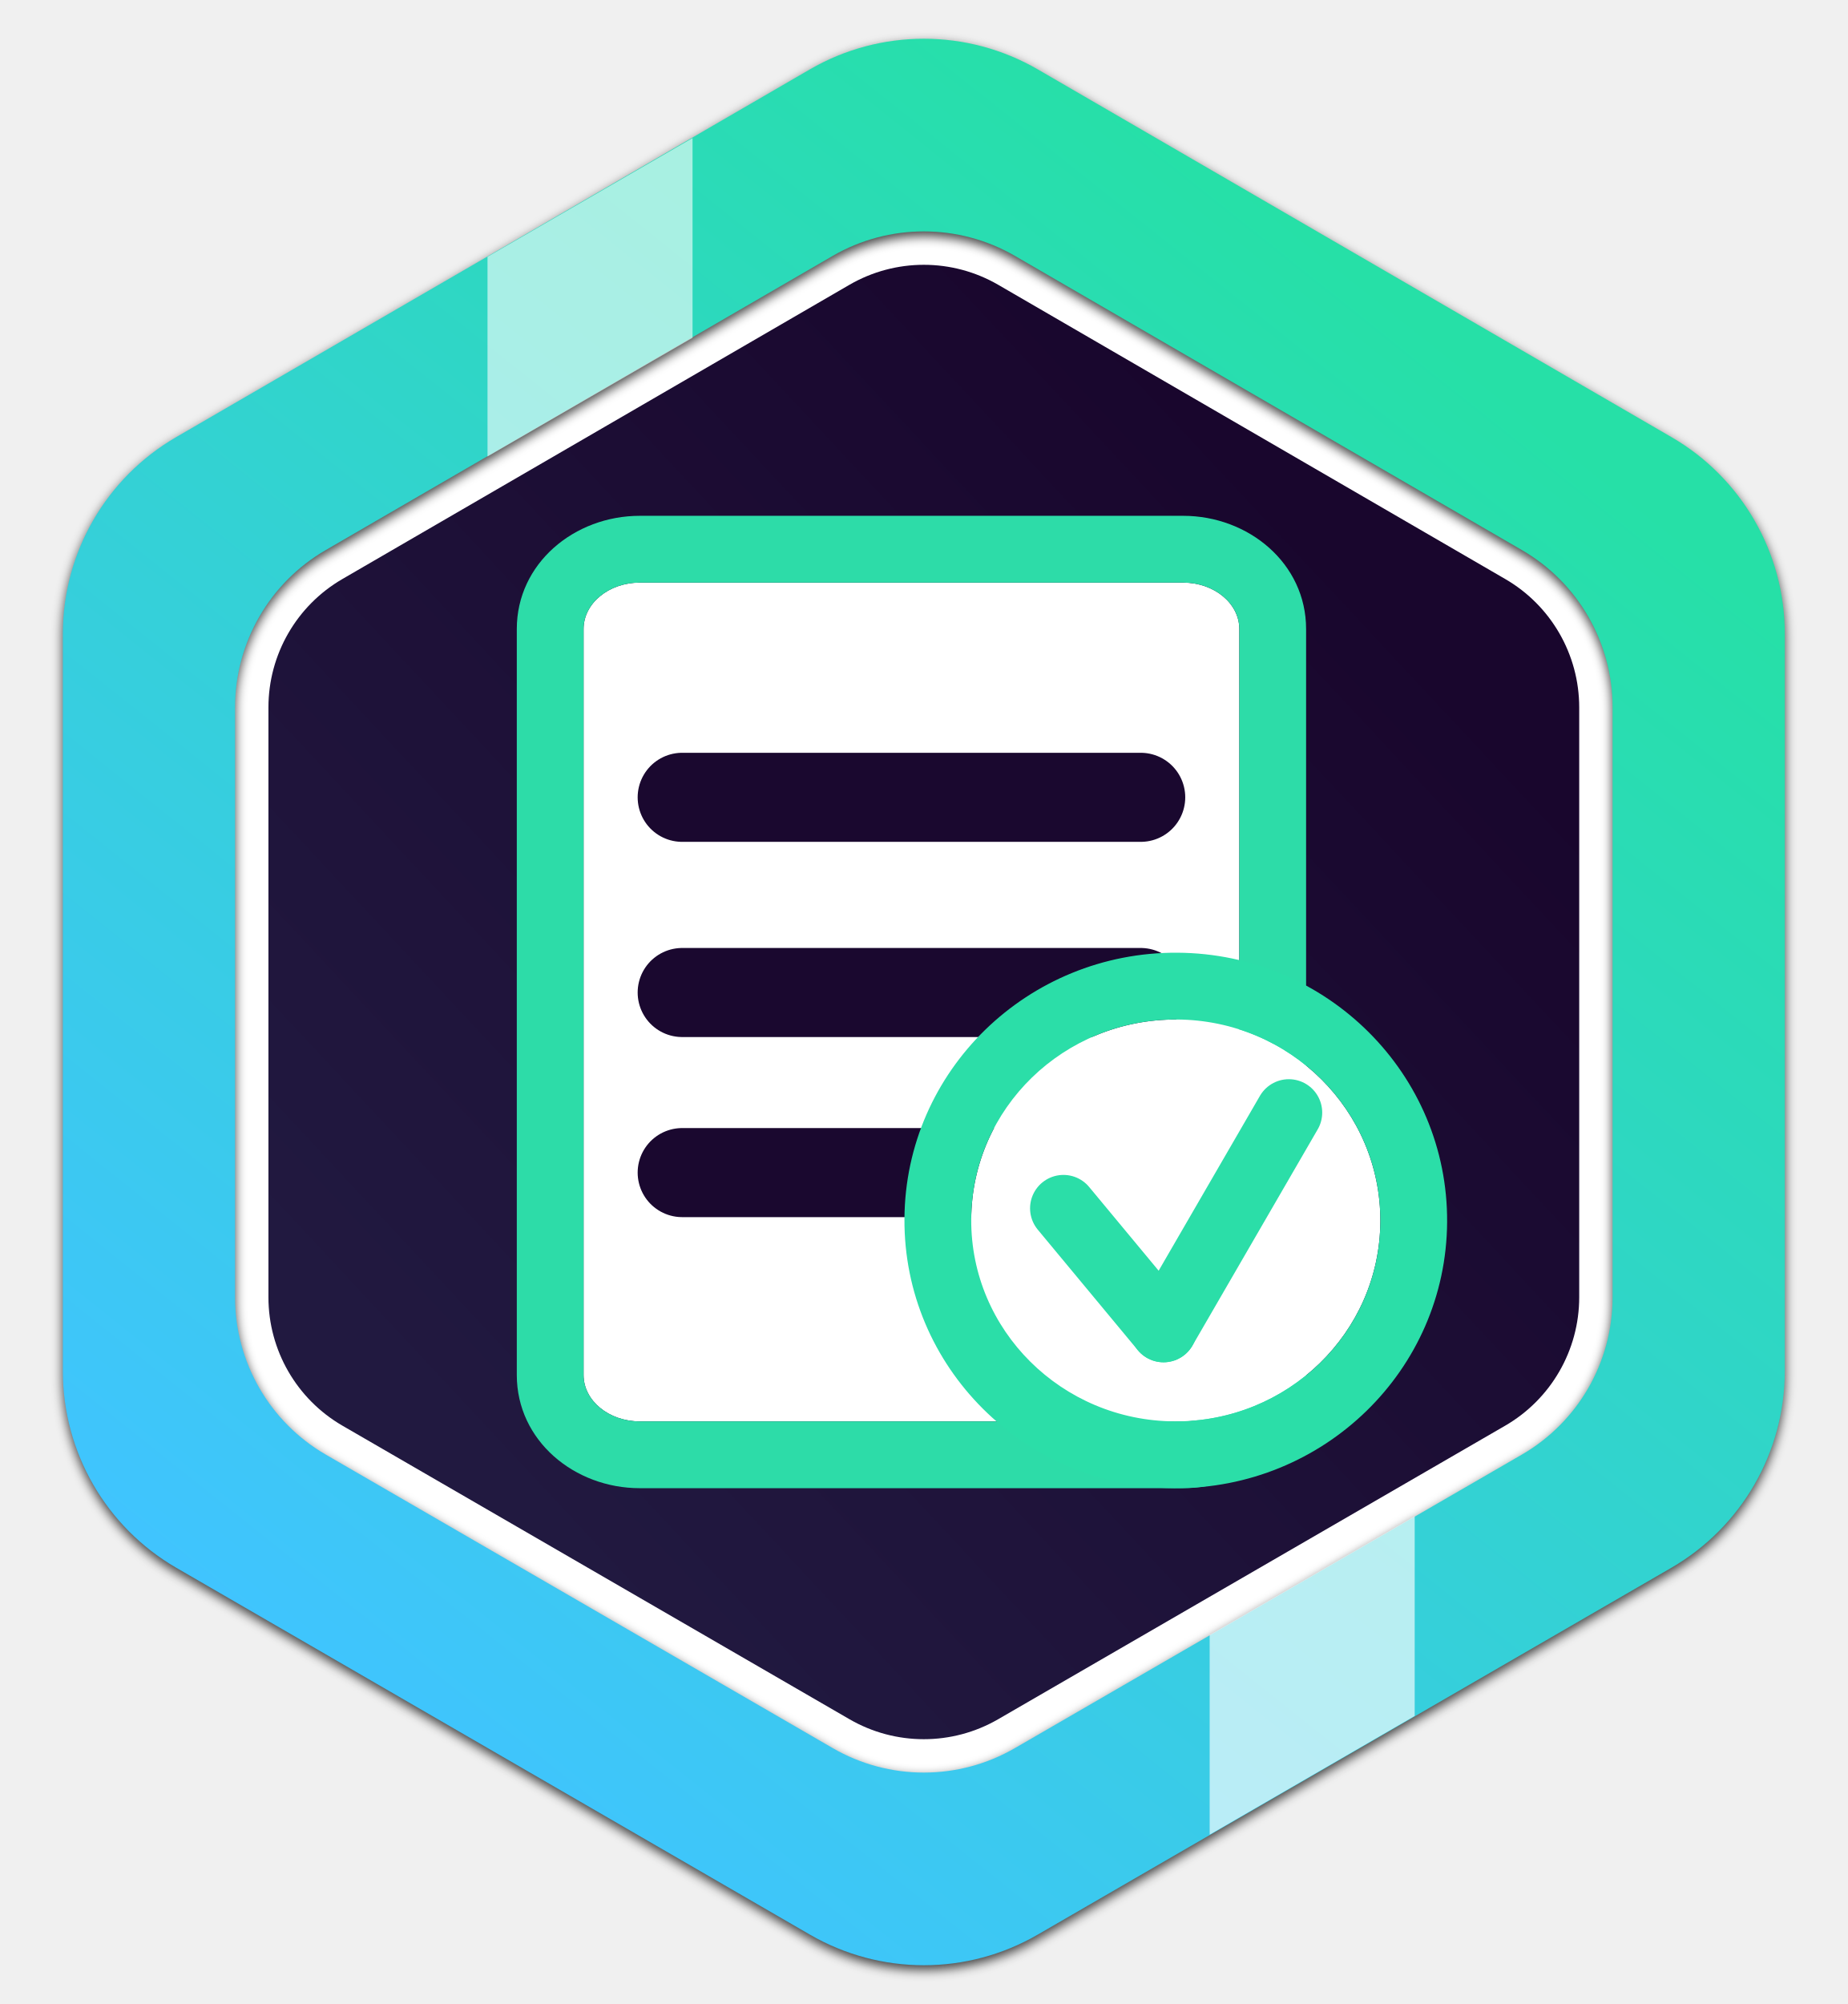
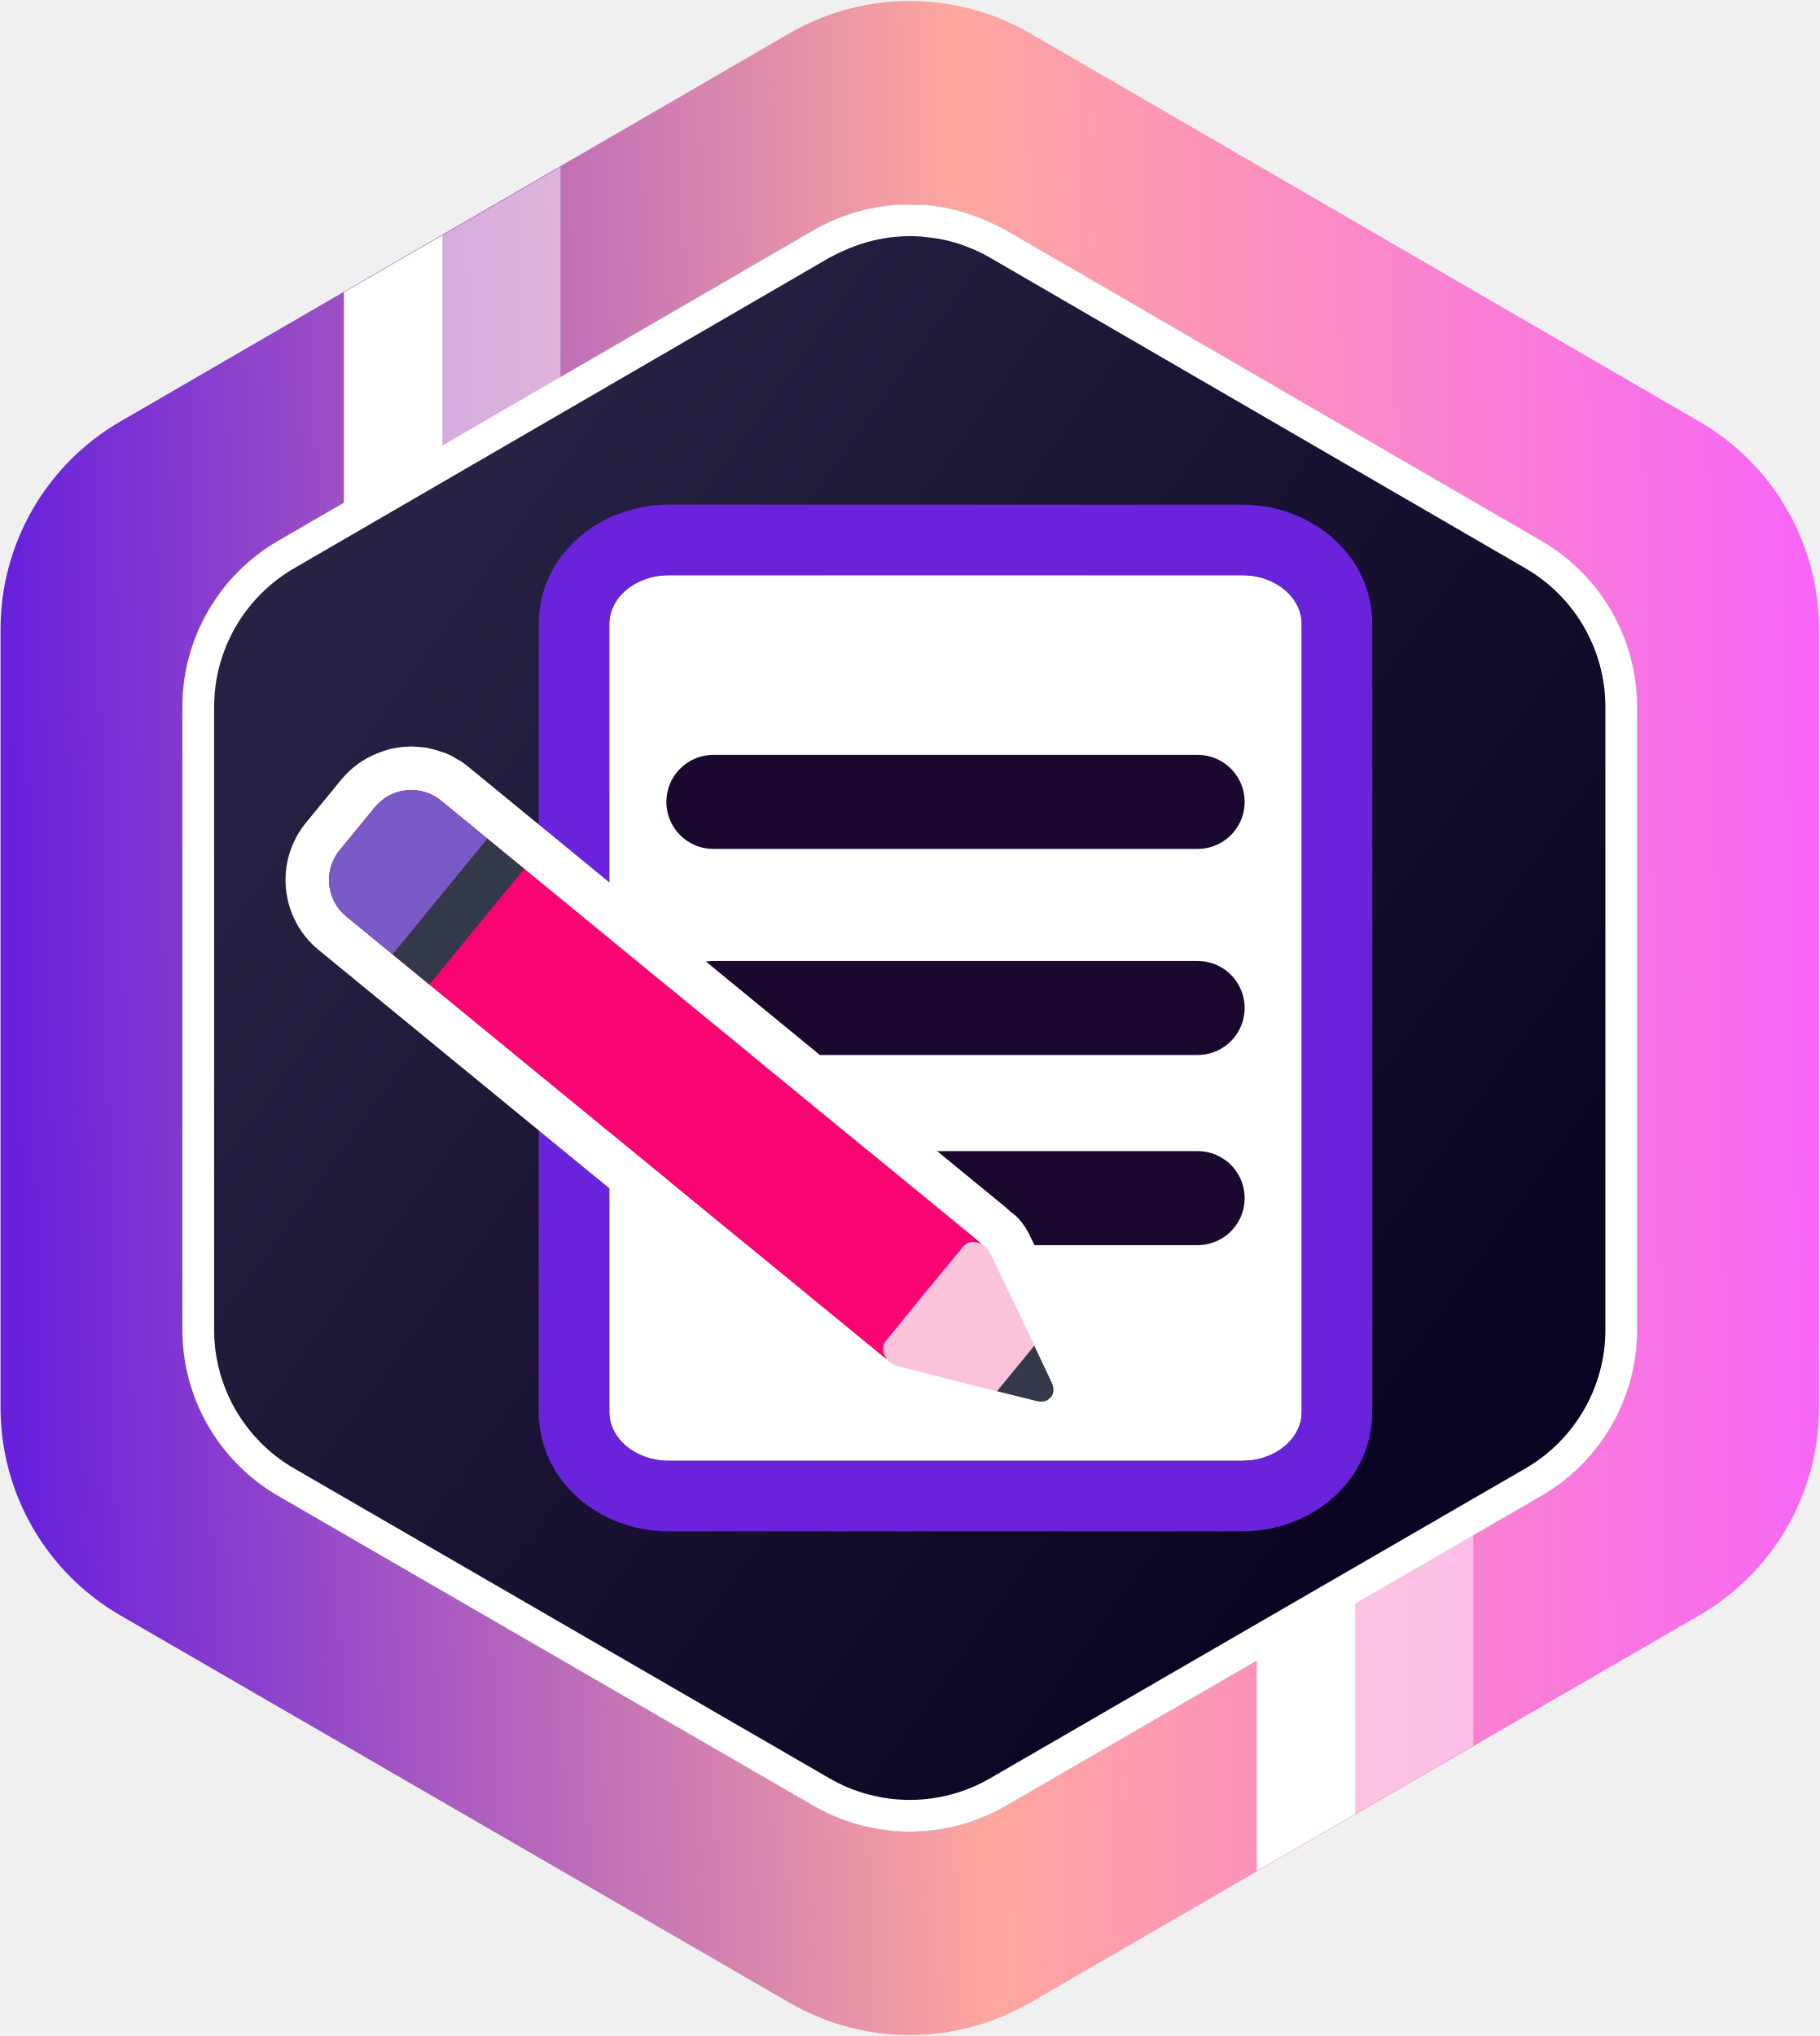
- <svg xmlns="http://www.w3.org/2000/svg" version="1.1" x="0" y="0" width="830" height="900" viewBox="0, 0, 830, 900">
+ <svg xmlns="http://www.w3.org/2000/svg" width="774" height="866" viewBox="0 0 774 866" fill="none">
+   <path d="M696.414 565.592V300.712C696.414 271.596 680.913 244.684 655.73 230.076L427.978 97.948C402.638 83.248 371.362 83.248 346.022 97.948L118.27 230.076C93.086 244.684 77.586 271.596 77.586 300.712V565.592C77.586 594.734 93.118 621.668 118.34 636.268L346.092 768.092C371.398 782.739 402.602 782.739 427.908 768.092L655.66 636.268C680.882 621.668 696.414 594.734 696.414 565.592Z" fill="url(#paint0_linear_1752_3729)" />
+   <path d="M773.766 598.739C773.766 635.168 754.352 668.836 722.824 687.085L438.134 851.865C406.502 870.174 367.496 870.174 335.864 851.865L51.174 687.085C19.646 668.836 0.232 635.168 0.232 598.739V267.639C0.232 231.246 19.606 197.606 51.086 179.345L335.776 14.185C367.452 -4.19 406.546 -4.19 438.222 14.185L722.912 179.345C754.39 197.606 773.766 231.246 773.766 267.639V598.739ZM696.413 565.592V300.712C696.412 271.596 680.912 244.684 655.729 230.076L427.977 97.948C402.636 83.248 371.361 83.248 346.02 97.948L118.269 230.076C93.084 244.684 77.585 271.596 77.585 300.712V565.592C77.585 594.734 93.116 621.668 118.339 636.268L346.091 768.092C371.396 782.739 402.601 782.739 427.907 768.092L655.659 636.268C680.881 621.668 696.412 594.734 696.412 565.592H696.413Z" fill="url(#paint1_linear_1752_3729)" />
+   <path d="M392.305 87.095C404.963 87.896 416.966 91.803 427.978 97.948L655.73 230.076C680.913 244.684 696.414 271.596 696.414 300.712V565.592C696.414 594.734 680.882 621.668 655.66 636.268L427.908 768.092C402.602 782.739 371.398 782.739 346.092 768.092L118.34 636.268C93.118 621.668 77.586 594.734 77.586 565.592V300.712C77.586 271.596 93.086 244.684 118.27 230.076L346.022 97.948C356.891 91.667 369.15 87.913 381.695 87.095C385.224 86.865 388.768 87.095 392.305 87.095ZM391.428 100.566C377.291 99.767 365.178 102.984 352.796 109.626L125.043 241.754C104.024 253.947 91.086 276.409 91.086 300.712V565.592C91.086 589.916 104.05 612.398 125.103 624.584L352.854 756.408C373.977 768.633 400.023 768.633 421.145 756.408L648.897 624.585C669.95 612.398 682.914 589.916 682.914 565.592V300.711C682.914 276.41 669.976 253.947 648.956 241.754L421.204 109.626C414.693 105.874 407.605 103.179 400.225 101.717C397.324 101.142 394.36 100.95 391.428 100.566Z" fill="white" />
+   <path d="M544.195 250.723L544.355 250.782L544.256 250.746L544.195 250.723Z" fill="white" />
+   <path opacity="0.638" d="M146.328 124.327L238.431 71.018V160.71L146.328 214.02V124.327Z" fill="white" fill-opacity="0.752" />
+   <path d="M188.183 100.101L146.328 124.327V214.02L188.183 189.794V100.101Z" fill="white" />
+   <path opacity="0.638" d="M534.641 706.079L626.744 652.769V742.462L534.641 795.771V706.079Z" fill="white" fill-opacity="0.752" />
+   <path d="M576.496 681.853L534.641 706.079V795.771L576.496 771.545V681.853Z" fill="white" />
+   <path d="M284.42 244.654H528.498C542.441 244.654 553.743 253.986 553.743 265.499V600.501C553.743 612.014 542.441 621.346 528.498 621.346H284.42C270.477 621.346 259.174 612.014 259.174 600.501V265.499C259.174 253.986 270.477 244.654 284.42 244.654Z" fill="white" />
+   <path d="M528.498 214.654C557.876 214.654 583.743 236.013 583.743 265.499V600.501C583.743 629.987 557.876 651.346 528.498 651.346H284.42C255.042 651.346 229.174 629.987 229.174 600.501V265.499C229.174 236.013 255.042 214.654 284.42 214.654H528.498ZM528.498 244.654H284.42C270.477 244.654 259.174 253.986 259.174 265.499V600.501C259.174 612.014 270.477 621.346 284.42 621.346H528.498C542.441 621.346 553.743 612.014 553.743 600.501V265.499C553.743 253.986 542.441 244.654 528.498 244.654Z" fill="#6A23DA" />
+   <path d="M303.467 341.077H509.452" stroke="#1A082F" stroke-width="40" stroke-linecap="round" stroke-linejoin="round" />
+   <path d="M303.467 428.738H509.452" stroke="#1A082F" stroke-width="40" stroke-linecap="round" stroke-linejoin="round" />
+   <path d="M303.467 509.614H509.452" stroke="#1A082F" stroke-width="40" stroke-linecap="round" stroke-linejoin="round" />
+   <path d="M174.883 336.027C172.465 336.203 173.35 336.016 172.184 336.294C170.162 336.495 171.426 336.298 168.453 337.186C168.359 337.208 168.395 337.193 168.342 337.219C164.756 338.19 161.906 340.666 159.47 343.348L144.494 361.619C137.491 370.161 138.74 382.763 147.282 389.765L375.13 576.536C376.953 577.882 376.173 577.434 377.356 578.058C378.409 579.589 380.061 580.443 381.783 580.992L411.479 588.566L441.146 595.956C442.223 596.127 443.355 596.366 444.414 595.956C445.733 595.67 446.593 594.706 447.439 593.739C448.368 592.076 448.261 590.251 447.461 588.253L442.927 578.664L439.966 572.4V572.401L434.375 560.574L421.14 532.98C420.313 531.244 419.083 530.22 417.462 529.298C416.55 528.177 417.169 528.878 415.464 527.331L222.98 369.548L207.292 356.688L187.617 340.56L187.611 340.555C185.798 339.216 186.571 339.661 185.402 339.044C182.896 337.627 183.895 337.988 182.585 337.557C182.2 337.354 182.497 337.5 181.643 337.247C180.023 336.714 180.663 336.837 179.767 336.694C177.484 336.02 179.078 336.417 174.883 336.027Z" fill="#FEAA58" />
+   <path d="M175.07 317.528L176.597 317.606C177.716 317.71 179.701 317.828 179.557 317.816C180.911 317.927 182.15 318.15 183.426 318.492C183.988 318.648 183.72 318.572 184.23 318.721C185.564 319.021 184.796 318.825 186.523 319.355C186.78 319.445 187.148 319.582 187.078 319.557L187.172 319.589C188.76 320.076 188.154 319.839 189.024 320.202C189.431 320.341 189.188 320.256 189.75 320.461C191.036 320.945 192.179 321.517 193.28 322.199C193.458 322.309 193.638 322.424 193.726 322.481C193.758 322.502 193.772 322.51 193.794 322.524C194.141 322.731 193.973 322.633 194.298 322.819L194.36 322.852C194.568 322.961 194.706 323.034 194.89 323.135C195.721 323.591 196.5 324.085 197.304 324.682C197.409 324.761 198.207 325.382 198.552 325.637L198.558 325.641C198.826 325.838 199.089 326.042 199.346 326.252L219.021 342.38L234.709 355.24L427.193 513.023C427.434 513.22 427.67 513.423 427.9 513.632C428.248 513.949 429.058 514.649 429.283 514.856L429.813 515.378C433.397 517.745 435.854 521.239 437.822 524.98L451.056 552.574L451.101 552.667L456.691 564.492L456.692 564.493L459.653 570.757L464.187 580.345C464.346 580.683 464.496 581.026 464.634 581.372C467.4 588.276 467.487 595.783 463.592 602.758C462.962 603.887 462.216 604.946 461.365 605.919C460.902 606.448 460.607 606.777 460.183 607.221C459.454 607.986 458.696 608.704 457.827 609.415C455.827 611.077 453.542 612.348 451.092 613.207L451.093 613.209L451.024 613.231C449.497 613.766 450.147 613.584 449.094 613.847C446.486 614.835 443.67 614.695 440.954 614.588C440.413 614.54 439.905 614.48 439.389 614.406C439.079 614.361 438.851 614.326 438.48 614.265C438.33 614.241 438.295 614.235 438.252 614.228C437.722 614.144 437.196 614.037 436.675 613.907L407.008 606.517L406.908 606.492L377.212 598.919C376.858 598.828 376.507 598.728 376.159 598.616C372.285 597.369 368.582 595.486 365.69 592.583L365.459 592.424C365.339 592.335 364.536 591.71 364.14 591.417C363.889 591.232 363.644 591.041 363.403 590.843L135.555 404.073C119.111 390.593 116.708 366.335 130.187 349.891L145.164 331.62C145.361 331.38 145.565 331.144 145.774 330.913C150.465 325.487 156.342 321.617 163.163 319.47L163.16 319.459C163.752 319.283 165.178 318.811 165.662 318.675C166.884 318.33 167.973 318.134 169.123 318.006L169.406 317.977C171.178 317.686 170.232 317.807 172.247 317.64C172.454 317.631 172.824 317.62 172.831 317.62C172.97 317.614 173.19 317.601 173.541 317.576L175.07 317.528ZM174.884 336.027C172.466 336.203 173.351 336.016 172.185 336.294C170.163 336.495 171.427 336.298 168.454 337.186C168.36 337.208 168.396 337.193 168.343 337.219C164.757 338.19 161.907 340.666 159.471 343.348L144.495 361.619C137.492 370.161 138.741 382.763 147.283 389.765L375.131 576.536C376.954 577.882 376.174 577.434 377.357 578.058C378.41 579.589 380.062 580.443 381.784 580.992L411.48 588.566L441.147 595.956C442.224 596.127 443.356 596.366 444.415 595.956C445.734 595.67 446.594 594.706 447.44 593.739C448.369 592.076 448.262 590.251 447.462 588.253L442.928 578.664L439.967 572.4L434.376 560.574L421.141 532.98C420.314 531.244 419.084 530.22 417.463 529.298C416.551 528.177 417.17 528.878 415.465 527.331L222.981 369.547L207.293 356.688L187.618 340.56L187.612 340.555C185.799 339.216 186.572 339.661 185.403 339.044C182.897 337.627 183.896 337.988 182.586 337.557C182.201 337.354 182.498 337.5 181.644 337.247C180.024 336.714 180.664 336.837 179.768 336.694C177.485 336.02 179.079 336.417 174.884 336.027ZM164.872 319.036L164.754 319.06C164.448 319.124 164.448 319.124 164.165 319.19L164.166 319.191C164.679 319.079 164.444 319.13 164.872 319.036Z" fill="white" />
+   <path d="M415.466 527.337L187.62 340.567C179.076 333.564 166.475 334.813 159.472 343.355L144.496 361.626C137.493 370.168 138.742 382.77 147.284 389.772L375.133 576.543C383.674 583.545 396.276 582.297 403.278 573.754L418.255 555.484C425.257 546.941 424.009 534.34 415.466 527.337Z" fill="#FA0473" />
+   <path d="M447.444 593.746C448.372 592.083 448.266 590.259 447.465 588.261L434.379 560.582L421.144 532.988C418.899 528.306 412.614 526.722 409.8 530.128L393.19 550.233L376.758 570.436C373.969 573.865 376.756 579.717 381.788 581L411.484 588.574L441.151 595.964C444.36 596.593 445.744 595.82 447.444 593.746Z" fill="#FAC2DB" />
+   <path d="M207.295 356.694L166.961 405.9L182.649 418.76L222.983 369.554L207.295 356.694Z" fill="#333949" />
+   <path d="M187.621 340.567C179.078 333.564 166.476 334.813 159.474 343.355L144.498 361.626C137.495 370.168 138.744 382.77 147.286 389.772L166.961 405.9L207.295 356.694L187.621 340.567Z" fill="#7A5AC6" />
+   <path d="M439.97 572.407L424.135 591.724L441.15 595.963C444.359 596.592 445.743 595.82 447.443 593.746C448.371 592.083 448.265 590.258 447.464 588.26L439.97 572.407Z" fill="#333949" />
  <defs>
-     <linearGradient id="Gradient_1" gradientUnits="userSpaceOnUse" x1="248.429" y1="-602.643" x2="632.749" y2="-190.961" gradientTransform="matrix(-0, 1, -1, -0, 0, 0)">
-       <stop offset="0" stop-color="#19062D" />
-       <stop offset="1" stop-color="#211940" />
+     <linearGradient id="paint0_linear_1752_3729" x1="162.012" y1="254.913" x2="627.213" y2="590.164" gradientUnits="userSpaceOnUse">
+       <stop stop-color="#272143" />
+       <stop offset="0.997" stop-color="#0A0321" />
    </linearGradient>
-     <filter id="Shadow_1">
-       <feGaussianBlur in="SourceAlpha" stdDeviation="2.5" />
-       <feOffset dx="0" dy="2" result="offsetblur" />
-       <feFlood flood-color="#000000" />
-       <feComposite in2="offsetblur" operator="in" />
-     </filter>
-     <linearGradient id="Gradient_2" gradientUnits="userSpaceOnUse" x1="151.148" y1="-645.507" x2="770.68" y2="-151.817" gradientTransform="matrix(-0, 1, -1, -0, 0, 0)">
-       <stop offset="0" stop-color="#26E0A7" />
-       <stop offset="1" stop-color="#40C4FF" />
-     </linearGradient>
-     <linearGradient id="Gradient_3" gradientUnits="userSpaceOnUse" x1="338.429" y1="317.288" x2="722.749" y2="728.969">
-       <stop offset="0" stop-color="#FFCE44" />
-       <stop offset="1" stop-color="#F95BDD" />
+     <linearGradient id="paint1_linear_1752_3729" x1="771.373" y1="434.365" x2="4.707" y2="450.065" gradientUnits="userSpaceOnUse">
+       <stop stop-color="#F766F6" />
+       <stop offset="0.464" stop-color="#FEA79F" />
+       <stop offset="1" stop-color="#6720DB" />
    </linearGradient>
  </defs>
-   <g id="Layer_1" display="none">
-     <g>
-       <path d="M-30.931,-44.732 L1119.554,-44.732 L1119.554,1155.589 L-30.931,1155.589 z" fill="#333949" />
-       <path d="M1119.554,-64.732 C1130.599,-64.732 1139.554,-55.778 1139.554,-44.732 L1139.554,1155.589 C1139.554,1166.634 1130.599,1175.589 1119.554,1175.589 L-30.931,1175.589 C-41.977,1175.589 -50.931,1166.634 -50.931,1155.589 L-50.931,-44.732 C-50.931,-55.778 -41.977,-64.732 -30.931,-64.732 L1119.554,-64.732 z M1119.554,-44.732 L-30.931,-44.732 L-30.931,1155.589 L1119.554,1155.589 L1119.554,-44.732 z" fill="#000000" />
-     </g>
-   </g>
-   <g id="Layer_2">
-     <g id="Shape">
-       <path d="M724.414,582.592 L724.414,317.712 C724.414,288.596 708.913,261.684 683.73,247.076 L455.978,114.948 C430.638,100.248 399.362,100.248 374.022,114.948 L146.27,247.076 C121.086,261.684 105.586,288.596 105.586,317.712 L105.586,582.592 C105.586,611.734 121.118,638.668 146.34,653.268 L374.092,785.092 C399.398,799.739 430.602,799.739 455.908,785.092 L683.66,653.268 C708.882,638.668 724.414,611.734 724.414,582.592" fill="url(#Gradient_1)" />
-       <path d="M724.414,582.592 L724.414,317.712 C724.414,288.596 708.913,261.684 683.73,247.076 L455.978,114.948 C430.638,100.248 399.362,100.248 374.022,114.948 L146.27,247.076 C121.086,261.684 105.586,288.596 105.586,317.712 L105.586,582.592 C105.586,611.734 121.118,638.668 146.34,653.268 L374.092,785.092 C399.398,799.739 430.602,799.739 455.908,785.092 L683.66,653.268 C708.882,638.668 724.414,611.734 724.414,582.592" fill-opacity="0" stroke="#FFFFFF" stroke-width="30" />
-     </g>
-     <g>
-       <path d="M418.317,17.457 C435.264,17.946 451.482,22.96 466.223,31.185 L750.913,196.345 C782.391,214.606 801.767,248.246 801.767,284.639 L801.767,615.739 C801.767,652.168 782.353,685.836 750.825,704.085 L466.135,868.865 C434.503,887.174 395.497,887.174 363.865,868.865 L79.175,704.085 C47.647,685.836 28.233,652.168 28.233,615.739 L28.233,284.639 C28.233,248.246 47.607,214.606 79.087,196.345 L363.777,31.185 C381.284,21.057 398.282,17.457 418.317,17.457 z M420.305,104.095 C404.008,103.1 388.205,107.034 374.021,114.948 L146.27,247.076 C121.085,261.684 105.586,288.596 105.586,317.712 L105.586,582.591 C105.586,611.734 121.117,638.668 146.34,653.268 L374.092,785.092 C399.397,799.739 430.602,799.739 455.908,785.092 L683.66,653.268 C708.882,638.668 724.413,611.734 724.413,582.592 L724.414,582.591 L724.414,317.711 C724.413,288.596 708.913,261.684 683.73,247.076 L455.978,114.948 C448.186,110.443 439.687,107.225 430.845,105.473 C427.369,104.785 423.818,104.554 420.305,104.095 z" filter="url(#Shadow_1)" fill="rgba(0,0,0,0.75)" />
-       <path d="M801.767,615.739 C801.767,652.168 782.353,685.836 750.825,704.085 L466.135,868.865 C434.503,887.174 395.497,887.174 363.865,868.865 L79.175,704.085 C47.647,685.836 28.233,652.168 28.233,615.739 L28.233,284.639 C28.233,248.246 47.607,214.606 79.087,196.345 L363.777,31.185 C395.453,12.81 434.547,12.81 466.223,31.185 L750.913,196.345 C782.391,214.606 801.767,248.246 801.767,284.639 L801.767,615.739 z M724.414,582.592 L724.414,317.712 C724.413,288.596 708.913,261.684 683.73,247.076 L455.978,114.948 C430.637,100.248 399.362,100.248 374.021,114.948 L146.27,247.076 C121.085,261.684 105.586,288.596 105.586,317.712 L105.586,582.592 C105.586,611.734 121.117,638.668 146.34,653.268 L374.092,785.092 C399.397,799.739 430.602,799.739 455.908,785.092 L683.66,653.268 C708.882,638.668 724.413,611.734 724.413,582.592 z" fill="url(#Gradient_2)" />
-     </g>
-     <path d="M218.999,115.33 L311.101,62.021 L311.101,151.714 L218.999,205.023 L218.999,115.33 z" fill="#FFFFFF" fill-opacity="0.588" id="Shape" />
-     <path d="M672.592,195.517 L407.712,195.517 C378.596,195.517 351.684,211.017 337.076,236.2 L204.948,463.952 C190.248,489.293 190.248,520.568 204.948,545.909 L337.076,773.661 C351.684,798.845 378.596,814.344 407.712,814.344 L672.592,814.344 C701.734,814.344 728.668,798.813 743.268,773.59 L875.092,545.838 C889.739,520.533 889.739,489.328 875.092,464.022 L743.268,236.27 C728.668,211.048 701.734,195.517 672.592,195.517" fill="url(#Gradient_3)" id="Shape" opacity="0.08" display="none" />
-     <g id="Shape">
-       <path d="M287.403,261.653 L531.481,261.653 C545.424,261.653 556.727,270.986 556.727,282.499 L556.727,617.501 C556.727,629.014 545.424,638.346 531.481,638.346 L287.403,638.346 C273.46,638.346 262.157,629.014 262.157,617.501 L262.157,282.499 C262.157,270.986 273.46,261.653 287.403,261.653 z" fill="#FFFFFF" />
-       <path d="M531.481,231.653 C560.859,231.653 586.727,253.013 586.727,282.499 L586.727,617.501 C586.727,646.987 560.859,668.346 531.481,668.346 L287.403,668.346 C258.025,668.346 232.157,646.987 232.157,617.501 L232.157,282.499 C232.157,253.013 258.025,231.653 287.403,231.653 L531.481,231.653 z M531.481,261.653 L287.403,261.653 C273.46,261.653 262.157,270.986 262.157,282.499 L262.157,617.501 C262.157,629.014 273.46,638.346 287.403,638.346 L531.481,638.346 C545.424,638.346 556.727,629.014 556.727,617.501 L556.727,282.499 C556.727,270.986 545.424,261.653 531.481,261.653 z" fill="#2DDCA8" />
-     </g>
-     <path d="M635.51,770.644 L543.407,823.953 L543.407,734.261 L635.51,680.951 L635.51,770.644 z" fill="#FFFFFF" fill-opacity="0.648" id="Shape" />
-     <path d="M306.45,358.077 L512.435,358.077" fill-opacity="0" stroke="#1A082F" stroke-width="40" stroke-linecap="round" stroke-linejoin="round" />
-     <path d="M306.45,445.738 L512.435,445.738" fill-opacity="0" stroke="#1A082F" stroke-width="40" stroke-linecap="round" stroke-linejoin="round" />
-     <path d="M306.45,526.614 L512.435,526.614" fill-opacity="0" stroke="#1A082F" stroke-width="40" stroke-linecap="round" stroke-linejoin="round" />
-     <g display="none">
-       <path d="M652.644,693.275 C601.895,692.971 560.996,652.322 561.295,602.482 C561.594,552.643 602.976,512.487 653.725,512.791 C704.474,513.095 745.373,553.744 745.074,603.584 C744.775,653.423 703.393,693.579 652.644,693.275 z" fill="#FFFFFF" />
-       <path d="M653.959,473.792 C726.09,474.224 784.502,532.28 784.073,603.817 C783.645,675.355 724.542,732.706 652.41,732.274 C580.279,731.842 521.867,673.786 522.296,602.249 C522.724,530.711 581.827,473.36 653.959,473.792 z M653.725,512.791 C602.976,512.487 561.594,552.643 561.295,602.482 C560.996,652.322 601.895,692.971 652.644,693.275 C703.393,693.579 744.775,653.423 745.074,603.583 C745.373,553.744 704.474,513.095 653.725,512.791 z" fill="#FFFFFF" />
-     </g>
-     <g id="_Group">
-       <g>
-         <path d="M527.644,638.345 C476.895,638.041 435.997,597.392 436.295,547.552 C436.594,497.713 477.976,457.557 528.725,457.861 C579.475,458.165 620.373,498.814 620.074,548.653 C619.776,598.493 578.393,638.649 527.644,638.345 z" fill="#FFFFFF" />
-         <path d="M528.905,427.861 C596.102,428.264 650.472,482.303 650.074,548.833 C649.675,615.363 594.661,668.747 527.464,668.344 C460.267,667.942 405.897,613.903 406.296,547.373 C406.694,480.842 461.708,427.459 528.905,427.861 z M528.725,457.861 C477.976,457.557 436.594,497.713 436.295,547.552 C435.997,597.392 476.895,638.041 527.644,638.345 C578.393,638.649 619.776,598.493 620.074,548.653 C620.373,498.814 579.475,458.165 528.725,457.861 z" fill="#2BDEA8" />
-       </g>
-       <path d="M477.727,542.656 L522.685,596.806" fill-opacity="0" stroke="#2BDEA8" stroke-width="30" stroke-linecap="round" stroke-linejoin="round" />
-       <path d="M522.685,596.806 L578.966,499.671" fill-opacity="0" stroke="#2BDEA8" stroke-width="30" stroke-linecap="round" stroke-linejoin="round" />
-     </g>
-   </g>
</svg>
